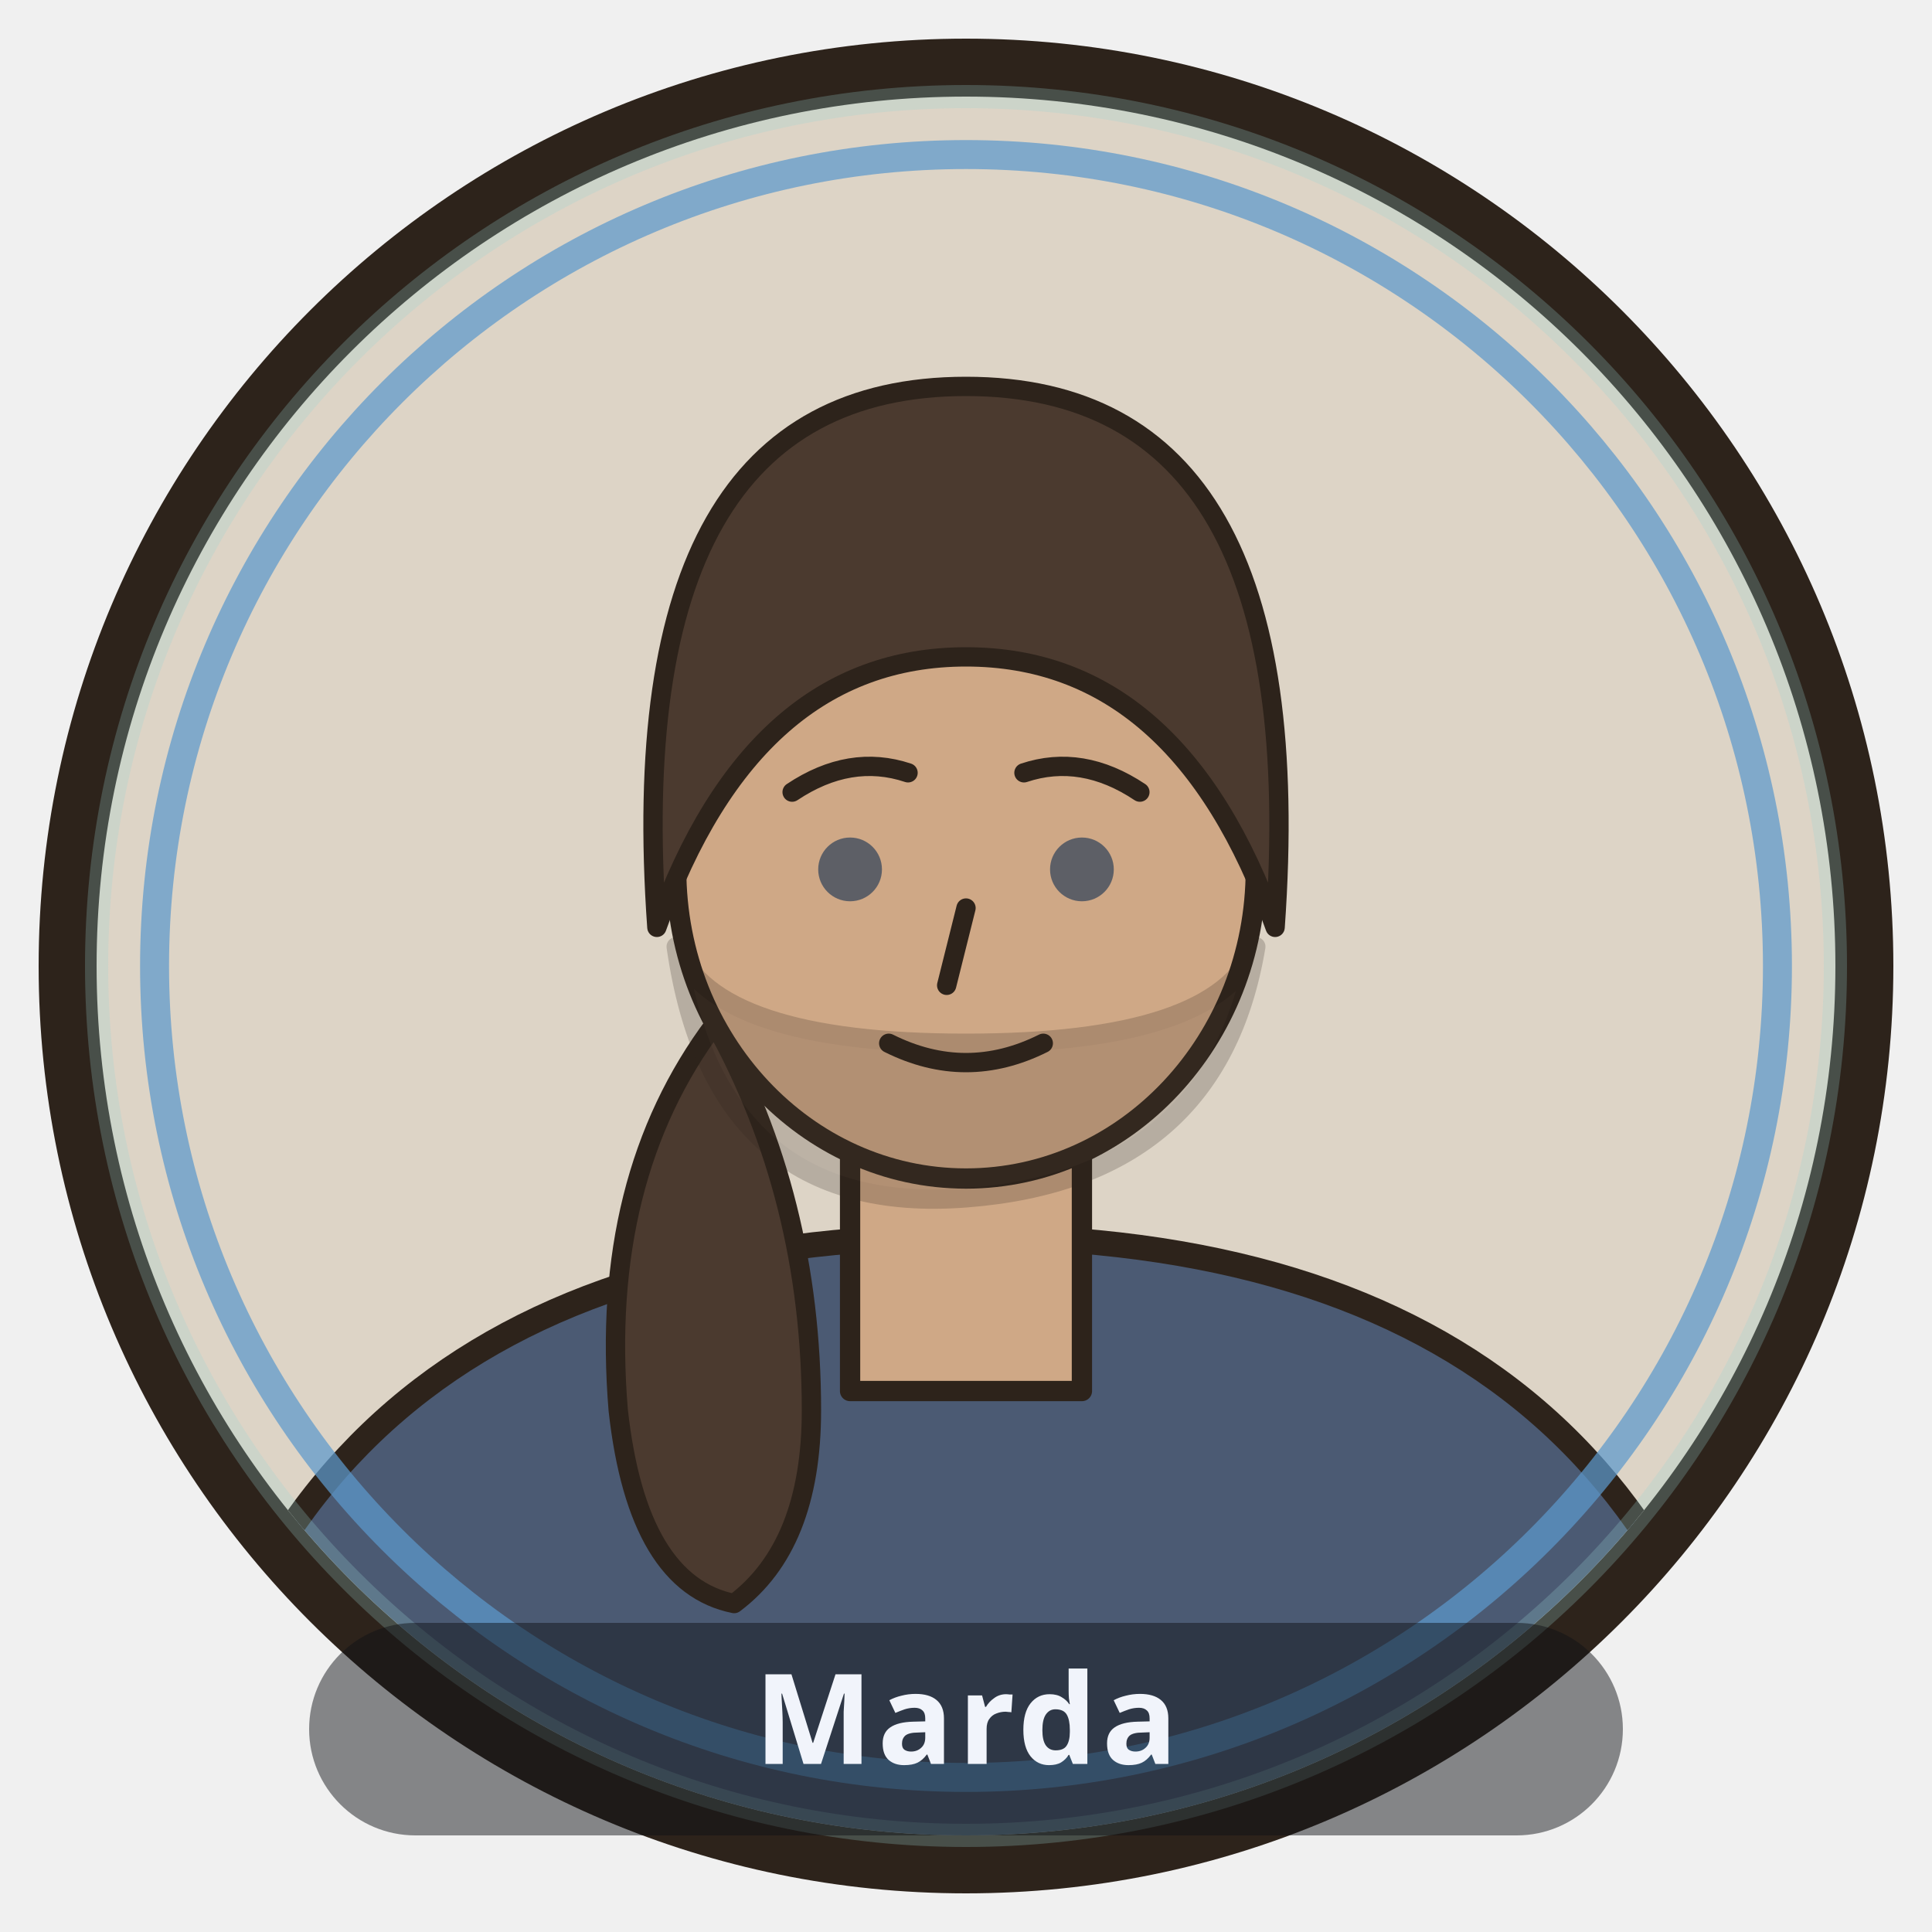
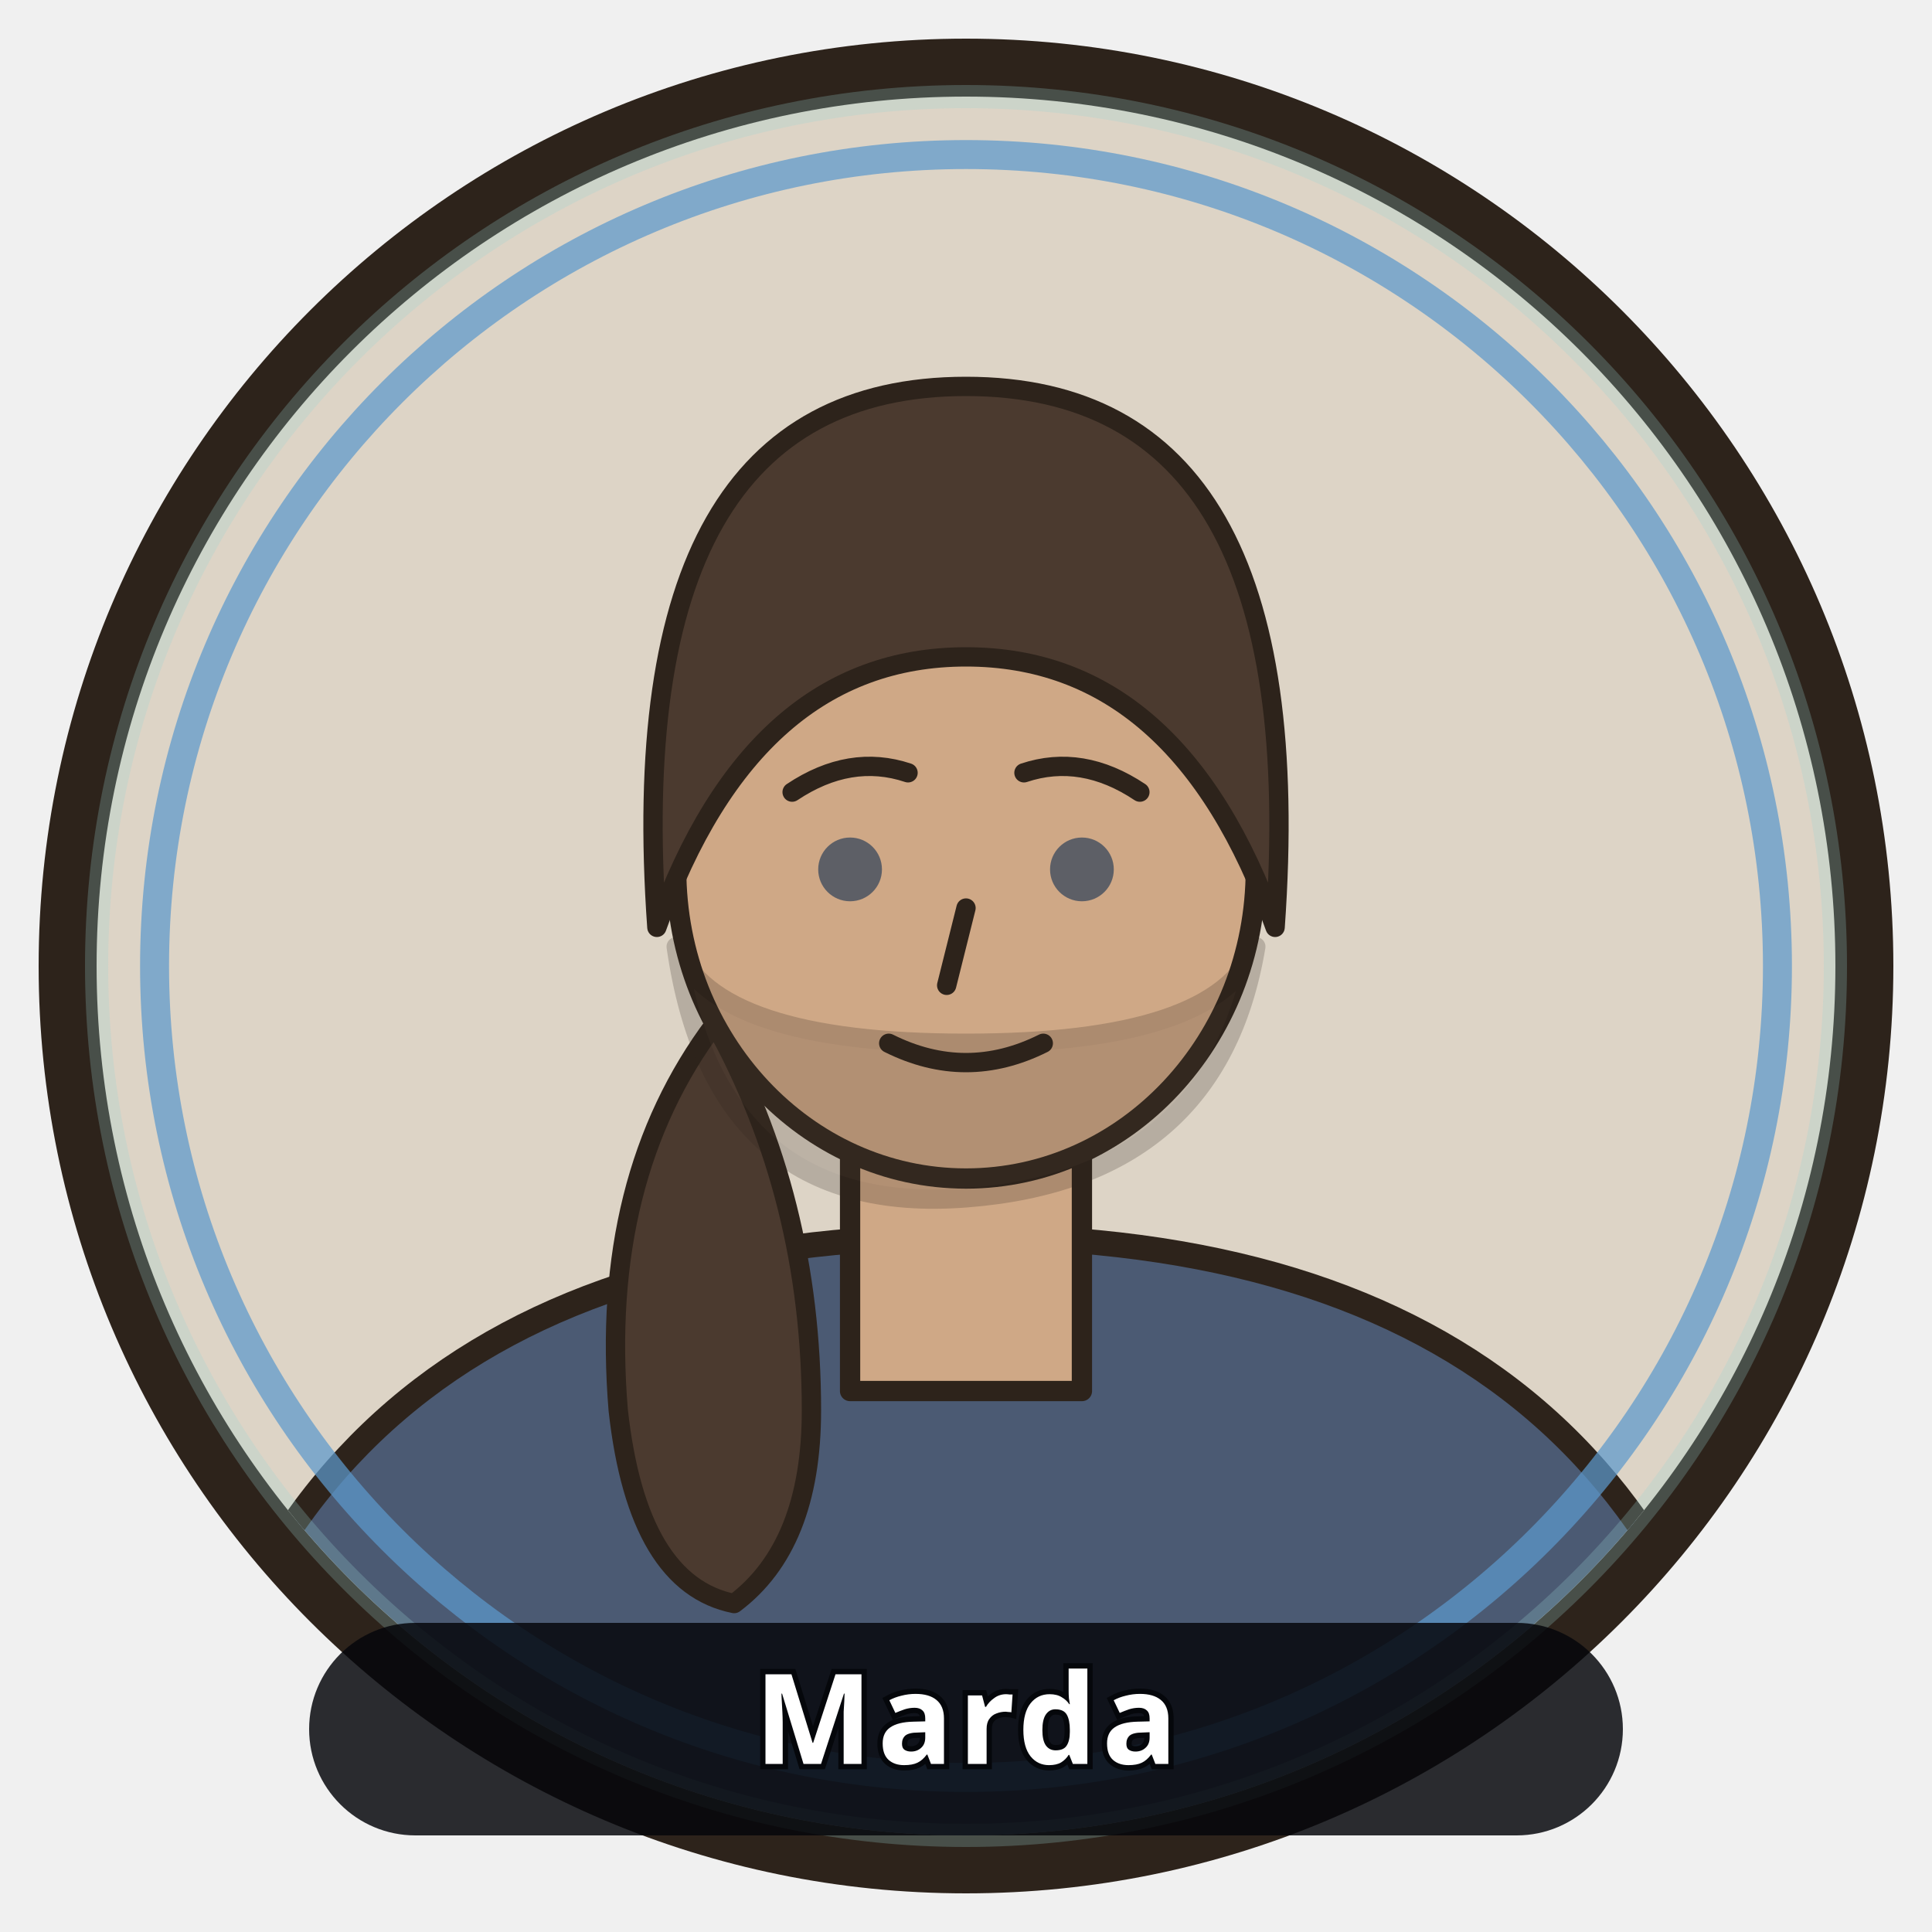
<svg xmlns="http://www.w3.org/2000/svg" viewBox="0 0 100 100">
  <style>
.ring{fill:#ddd4c6;stroke:#2d231b;stroke-width:3;}
.gold{fill:none;stroke:hsl(207 52% 58%);stroke-width:1.5;opacity:.72;}
.cloak{fill:#4b5a73;stroke:#2d231b;stroke-width:1.3;stroke-linejoin:round;}
.skin{fill:#cfa886;stroke:#2d231b;stroke-width:1.05;stroke-linejoin:round;}
.hair{fill:#4b3a2f;stroke:#2d231b;stroke-width:1;stroke-linejoin:round;}
.ln{fill:none;stroke:#2d231b;stroke-width:1;stroke-linecap:round;}
.hl{fill:none;stroke:#d7d0c2;stroke-width:.8;opacity:.84;}
.eye{fill:#5d5f66;}
</style>
  <circle class="ring" cx="50" cy="50" r="46.5" />
  <clipPath id="t">
    <circle cx="50" cy="50" r="45" />
  </clipPath>
  <g clip-path="url(#t)">
    <path class="cloak" d="M8,100 q4,-36 42,-36 q38,0 42,36 Z" />
    <rect class="skin" x="44" y="58" width="12" height="14" />
    <path class="hair" d="M37,53 q-6,8 -5,20 q1,9 6,10 q4,-3 4,-10 q0,-11 -5,-20 Z" />
    <ellipse class="skin" cx="50" cy="45" rx="15" ry="16" />
    <path class="hair" d="M34,48 q-2,-28 16,-28 q18,0 16,28 q-5,-14 -16,-14 q-11,0 -16,14 Z" />
    <path class="hair" d="M35,49 q2,14 15,13 q13,-1 15,-13 q-2,5 -15,5 q-13,0 -15,-5 Z" opacity=".22" />
    <circle class="eye" cx="44" cy="45" r="1.65" />
    <circle class="eye" cx="56" cy="45" r="1.65" />
    <path class="ln" d="M41,41 q3,-2 6,-1 M53,40 q3,-1 6,1" stroke-width=".9" />
    <line class="ln" x1="50" y1="47" x2="49" y2="51" stroke-width=".8" />
    <path class="ln" d="M46,54 q4,2 8,0" stroke-width=".92" />
  </g>
  <circle class="gold" cx="50" cy="50" r="42" />
  <circle cx="50" cy="50" r="45" fill="none" stroke="hsl(181 42% 72%)" stroke-opacity=".25" stroke-width="1.2" />
-   <rect x="16" y="84" width="68" height="11" rx="5.5" fill="#0f1116" fill-opacity="0.48" />
-   <text x="50" y="91.3" text-anchor="middle" font-family="Verdana, sans-serif" font-size="6.5" font-weight="700" letter-spacing="0.25" fill="#f1f4fb">Marda</text>
+   <rect x="16" y="84" width="68" height="11" rx="5.5" fill="#05070b" fill-opacity="0.84" />
+   <text x="50" y="91.3" text-anchor="middle" font-family="Verdana, sans-serif" font-size="6.5" font-weight="700" letter-spacing="0.25" fill="#ffffff" stroke="#05070b" stroke-width="0.55" paint-order="stroke">Marda</text>
</svg>
